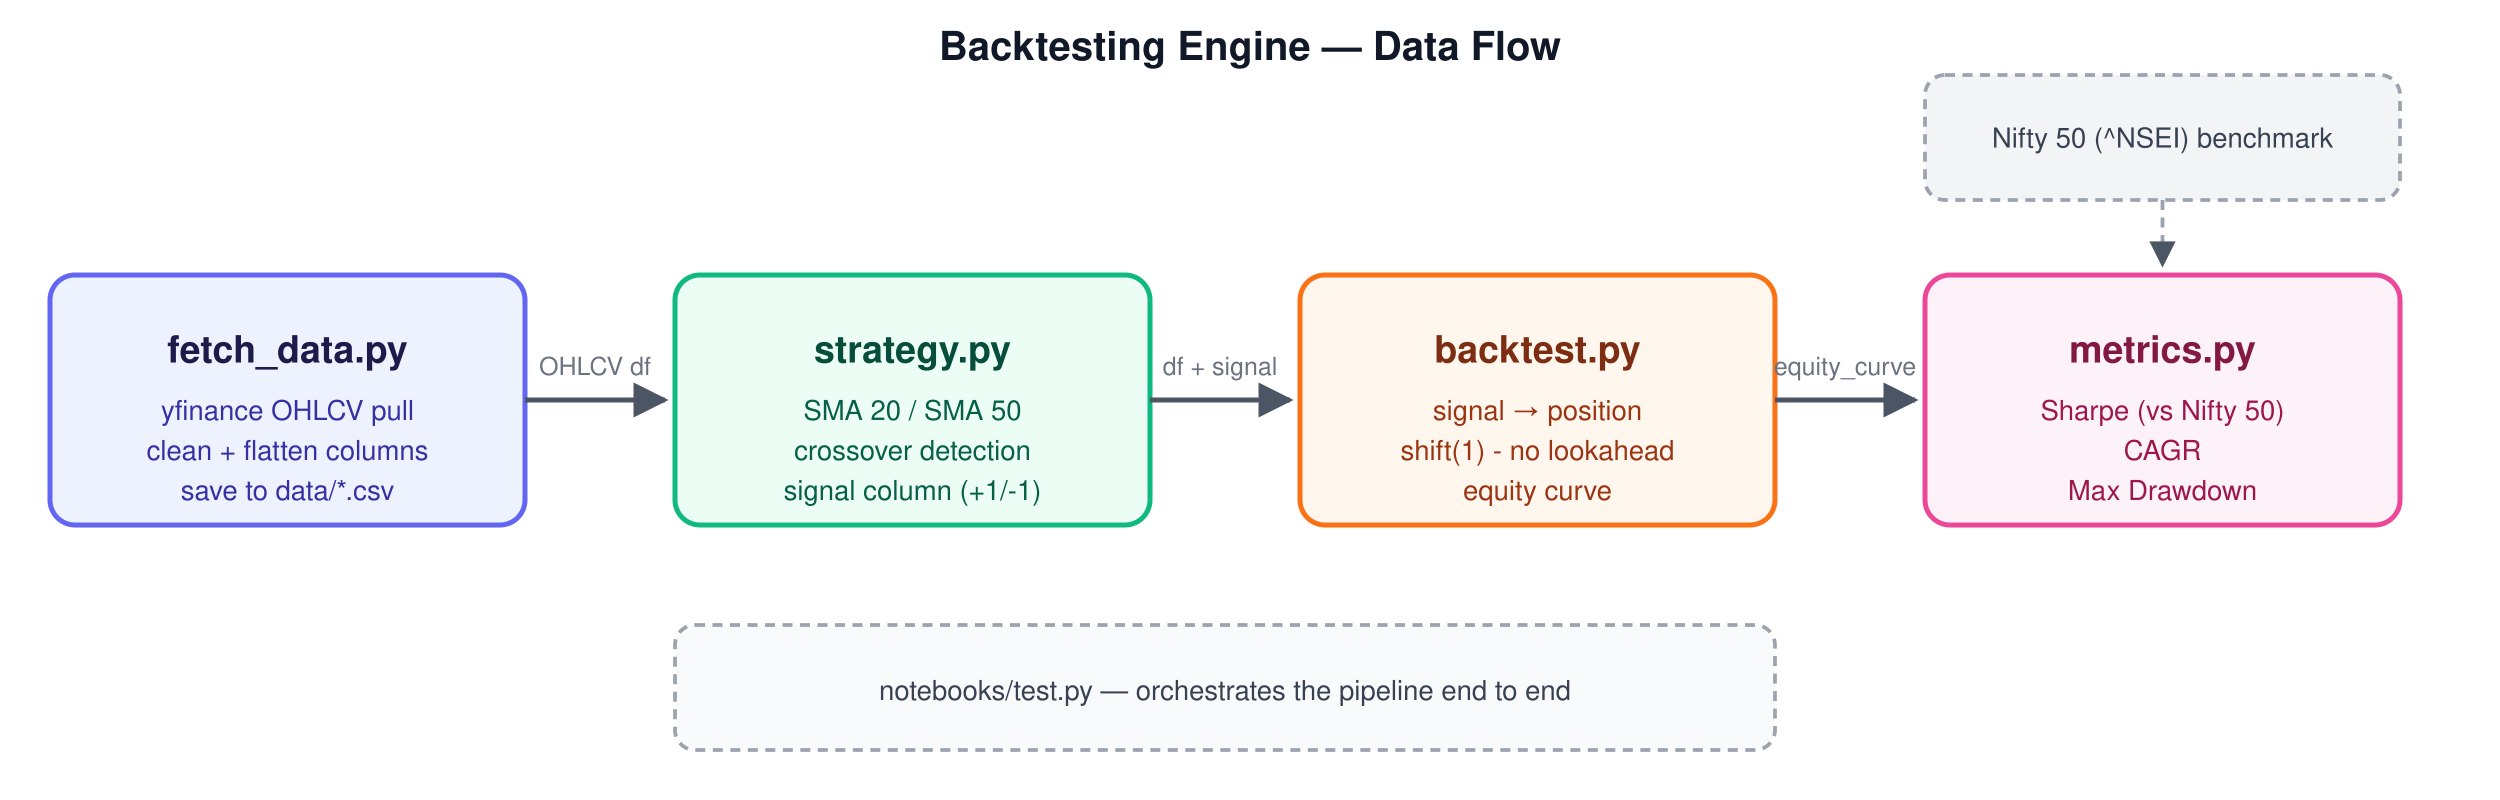
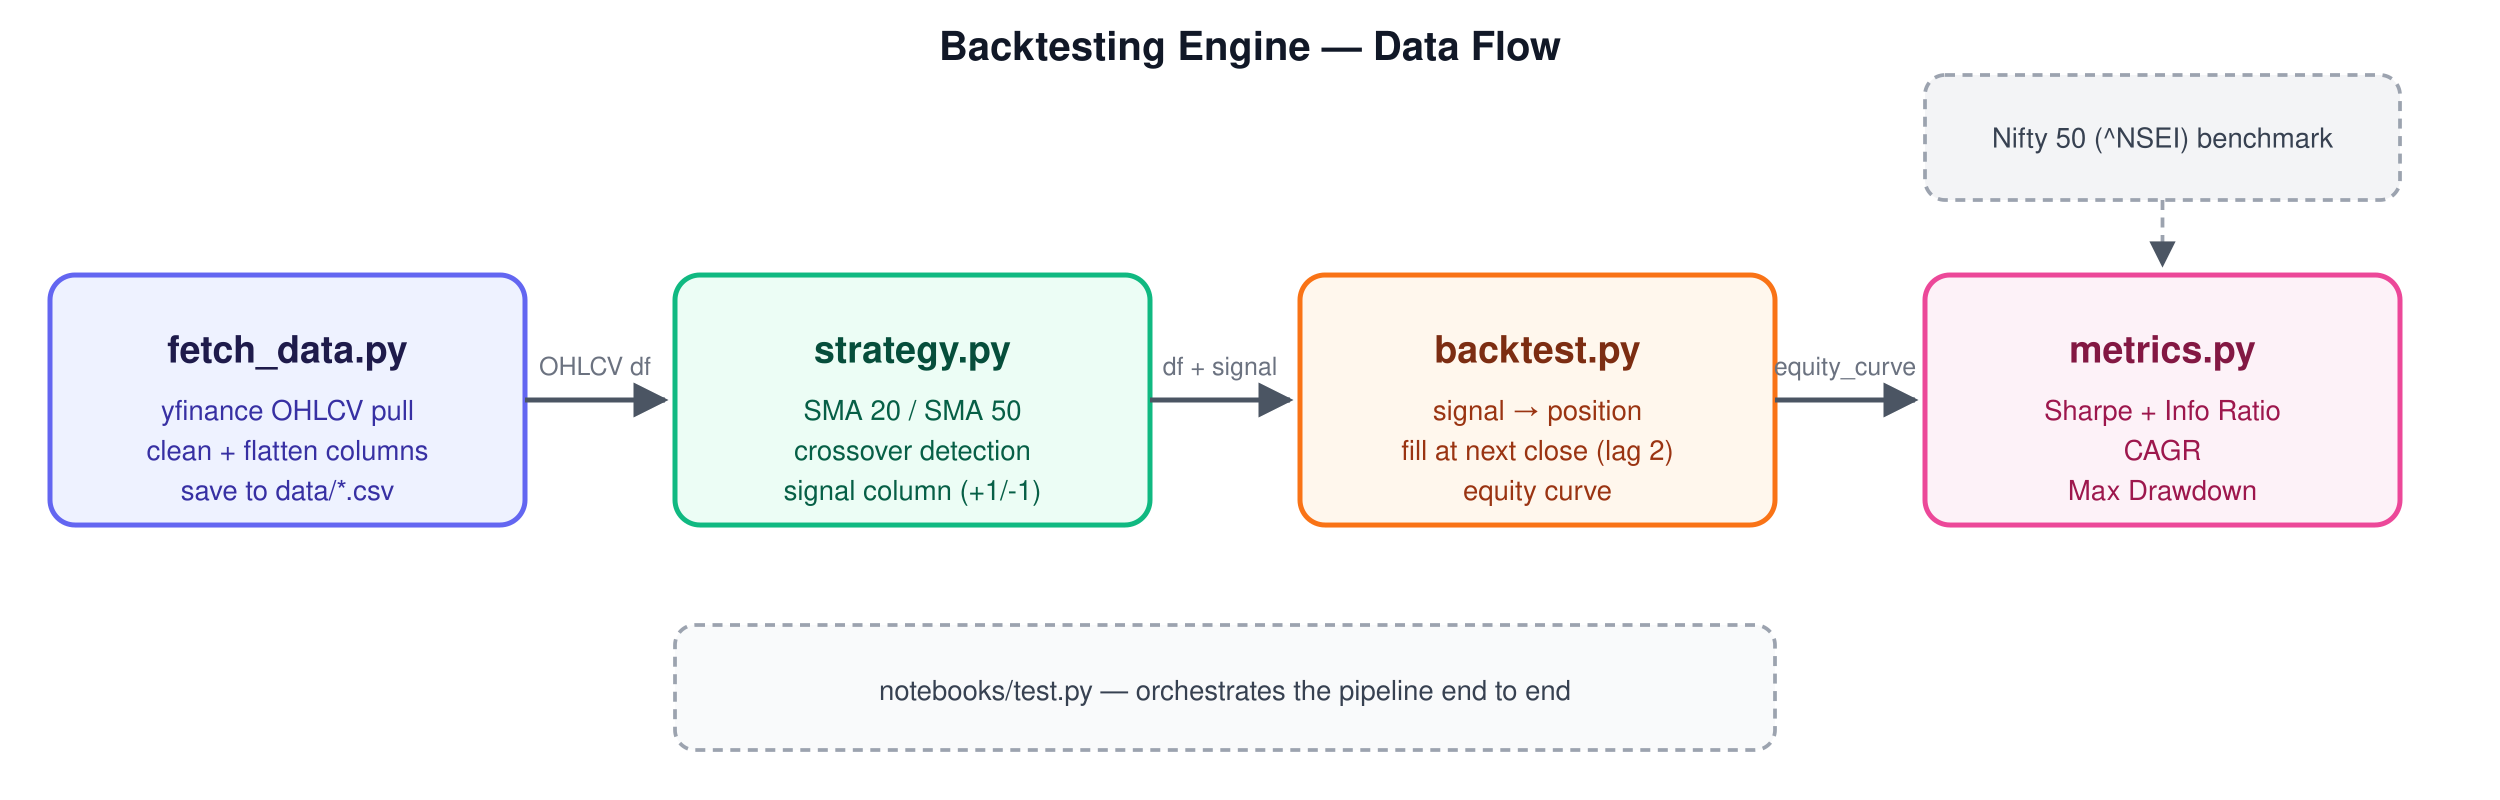
- <svg xmlns="http://www.w3.org/2000/svg" viewBox="0 0 1000 320" font-family="Helvetica, Arial, sans-serif">
+ <svg xmlns="http://www.w3.org/2000/svg" width="1000" height="320" viewBox="0 0 1000 320" font-family="Helvetica, Arial, sans-serif">
  <defs>
    <marker id="arrow" viewBox="0 0 10 10" refX="9" refY="5" markerWidth="7" markerHeight="7" orient="auto-start-reverse">
      <path d="M 0 0 L 10 5 L 0 10 z" fill="#4b5563" />
    </marker>
  </defs>
  <rect width="1000" height="320" fill="#ffffff" />
  <rect x="20" y="110" width="190" height="100" rx="10" fill="#eef2ff" stroke="#6366f1" stroke-width="2" />
  <text x="115" y="145" text-anchor="middle" font-size="15" font-weight="600" fill="#1e1b4b">fetch_data.py</text>
  <text x="115" y="168" text-anchor="middle" font-size="11" fill="#3730a3">yfinance OHLCV pull</text>
  <text x="115" y="184" text-anchor="middle" font-size="11" fill="#3730a3">clean + flatten columns</text>
  <text x="115" y="200" text-anchor="middle" font-size="11" fill="#3730a3">save to data/*.csv</text>
  <rect x="270" y="110" width="190" height="100" rx="10" fill="#ecfdf5" stroke="#10b981" stroke-width="2" />
  <text x="365" y="145" text-anchor="middle" font-size="15" font-weight="600" fill="#064e3b">strategy.py</text>
  <text x="365" y="168" text-anchor="middle" font-size="11" fill="#065f46">SMA 20 / SMA 50</text>
  <text x="365" y="184" text-anchor="middle" font-size="11" fill="#065f46">crossover detection</text>
  <text x="365" y="200" text-anchor="middle" font-size="11" fill="#065f46">signal column (+1/-1)</text>
  <rect x="520" y="110" width="190" height="100" rx="10" fill="#fff7ed" stroke="#f97316" stroke-width="2" />
  <text x="615" y="145" text-anchor="middle" font-size="15" font-weight="600" fill="#7c2d12">backtest.py</text>
  <text x="615" y="168" text-anchor="middle" font-size="11" fill="#9a3412">signal → position</text>
-   <text x="615" y="184" text-anchor="middle" font-size="11" fill="#9a3412">shift(1) - no lookahead</text>
+   <text x="615" y="184" text-anchor="middle" font-size="11" fill="#9a3412">fill at next close (lag 2)</text>
  <text x="615" y="200" text-anchor="middle" font-size="11" fill="#9a3412">equity curve</text>
  <rect x="770" y="110" width="190" height="100" rx="10" fill="#fdf2f8" stroke="#ec4899" stroke-width="2" />
  <text x="865" y="145" text-anchor="middle" font-size="15" font-weight="600" fill="#831843">metrics.py</text>
-   <text x="865" y="168" text-anchor="middle" font-size="11" fill="#9d174d">Sharpe (vs Nifty 50)</text>
+   <text x="865" y="168" text-anchor="middle" font-size="11" fill="#9d174d">Sharpe + Info Ratio</text>
  <text x="865" y="184" text-anchor="middle" font-size="11" fill="#9d174d">CAGR</text>
  <text x="865" y="200" text-anchor="middle" font-size="11" fill="#9d174d">Max Drawdown</text>
  <line x1="210" y1="160" x2="266" y2="160" stroke="#4b5563" stroke-width="2" marker-end="url(#arrow)" />
  <line x1="460" y1="160" x2="516" y2="160" stroke="#4b5563" stroke-width="2" marker-end="url(#arrow)" />
  <line x1="710" y1="160" x2="766" y2="160" stroke="#4b5563" stroke-width="2" marker-end="url(#arrow)" />
  <text x="238" y="150" text-anchor="middle" font-size="10" fill="#6b7280">OHLCV df</text>
  <text x="488" y="150" text-anchor="middle" font-size="10" fill="#6b7280">df + signal</text>
  <text x="738" y="150" text-anchor="middle" font-size="10" fill="#6b7280">equity_curve</text>
  <rect x="770" y="30" width="190" height="50" rx="8" fill="#f3f4f6" stroke="#9ca3af" stroke-width="1.5" stroke-dasharray="4,3" />
  <text x="865" y="59" text-anchor="middle" font-size="11" fill="#374151">Nifty 50 (^NSEI) benchmark</text>
  <line x1="865" y1="80" x2="865" y2="106" stroke="#9ca3af" stroke-width="1.5" stroke-dasharray="4,3" marker-end="url(#arrow)" />
  <rect x="270" y="250" width="440" height="50" rx="8" fill="#f9fafb" stroke="#9ca3af" stroke-width="1.5" stroke-dasharray="4,3" />
  <text x="490" y="280" text-anchor="middle" font-size="11" fill="#374151">notebooks/test.py — orchestrates the pipeline end to end</text>
  <text x="500" y="24" text-anchor="middle" font-size="16" font-weight="700" fill="#111827">Backtesting Engine — Data Flow</text>
</svg>
